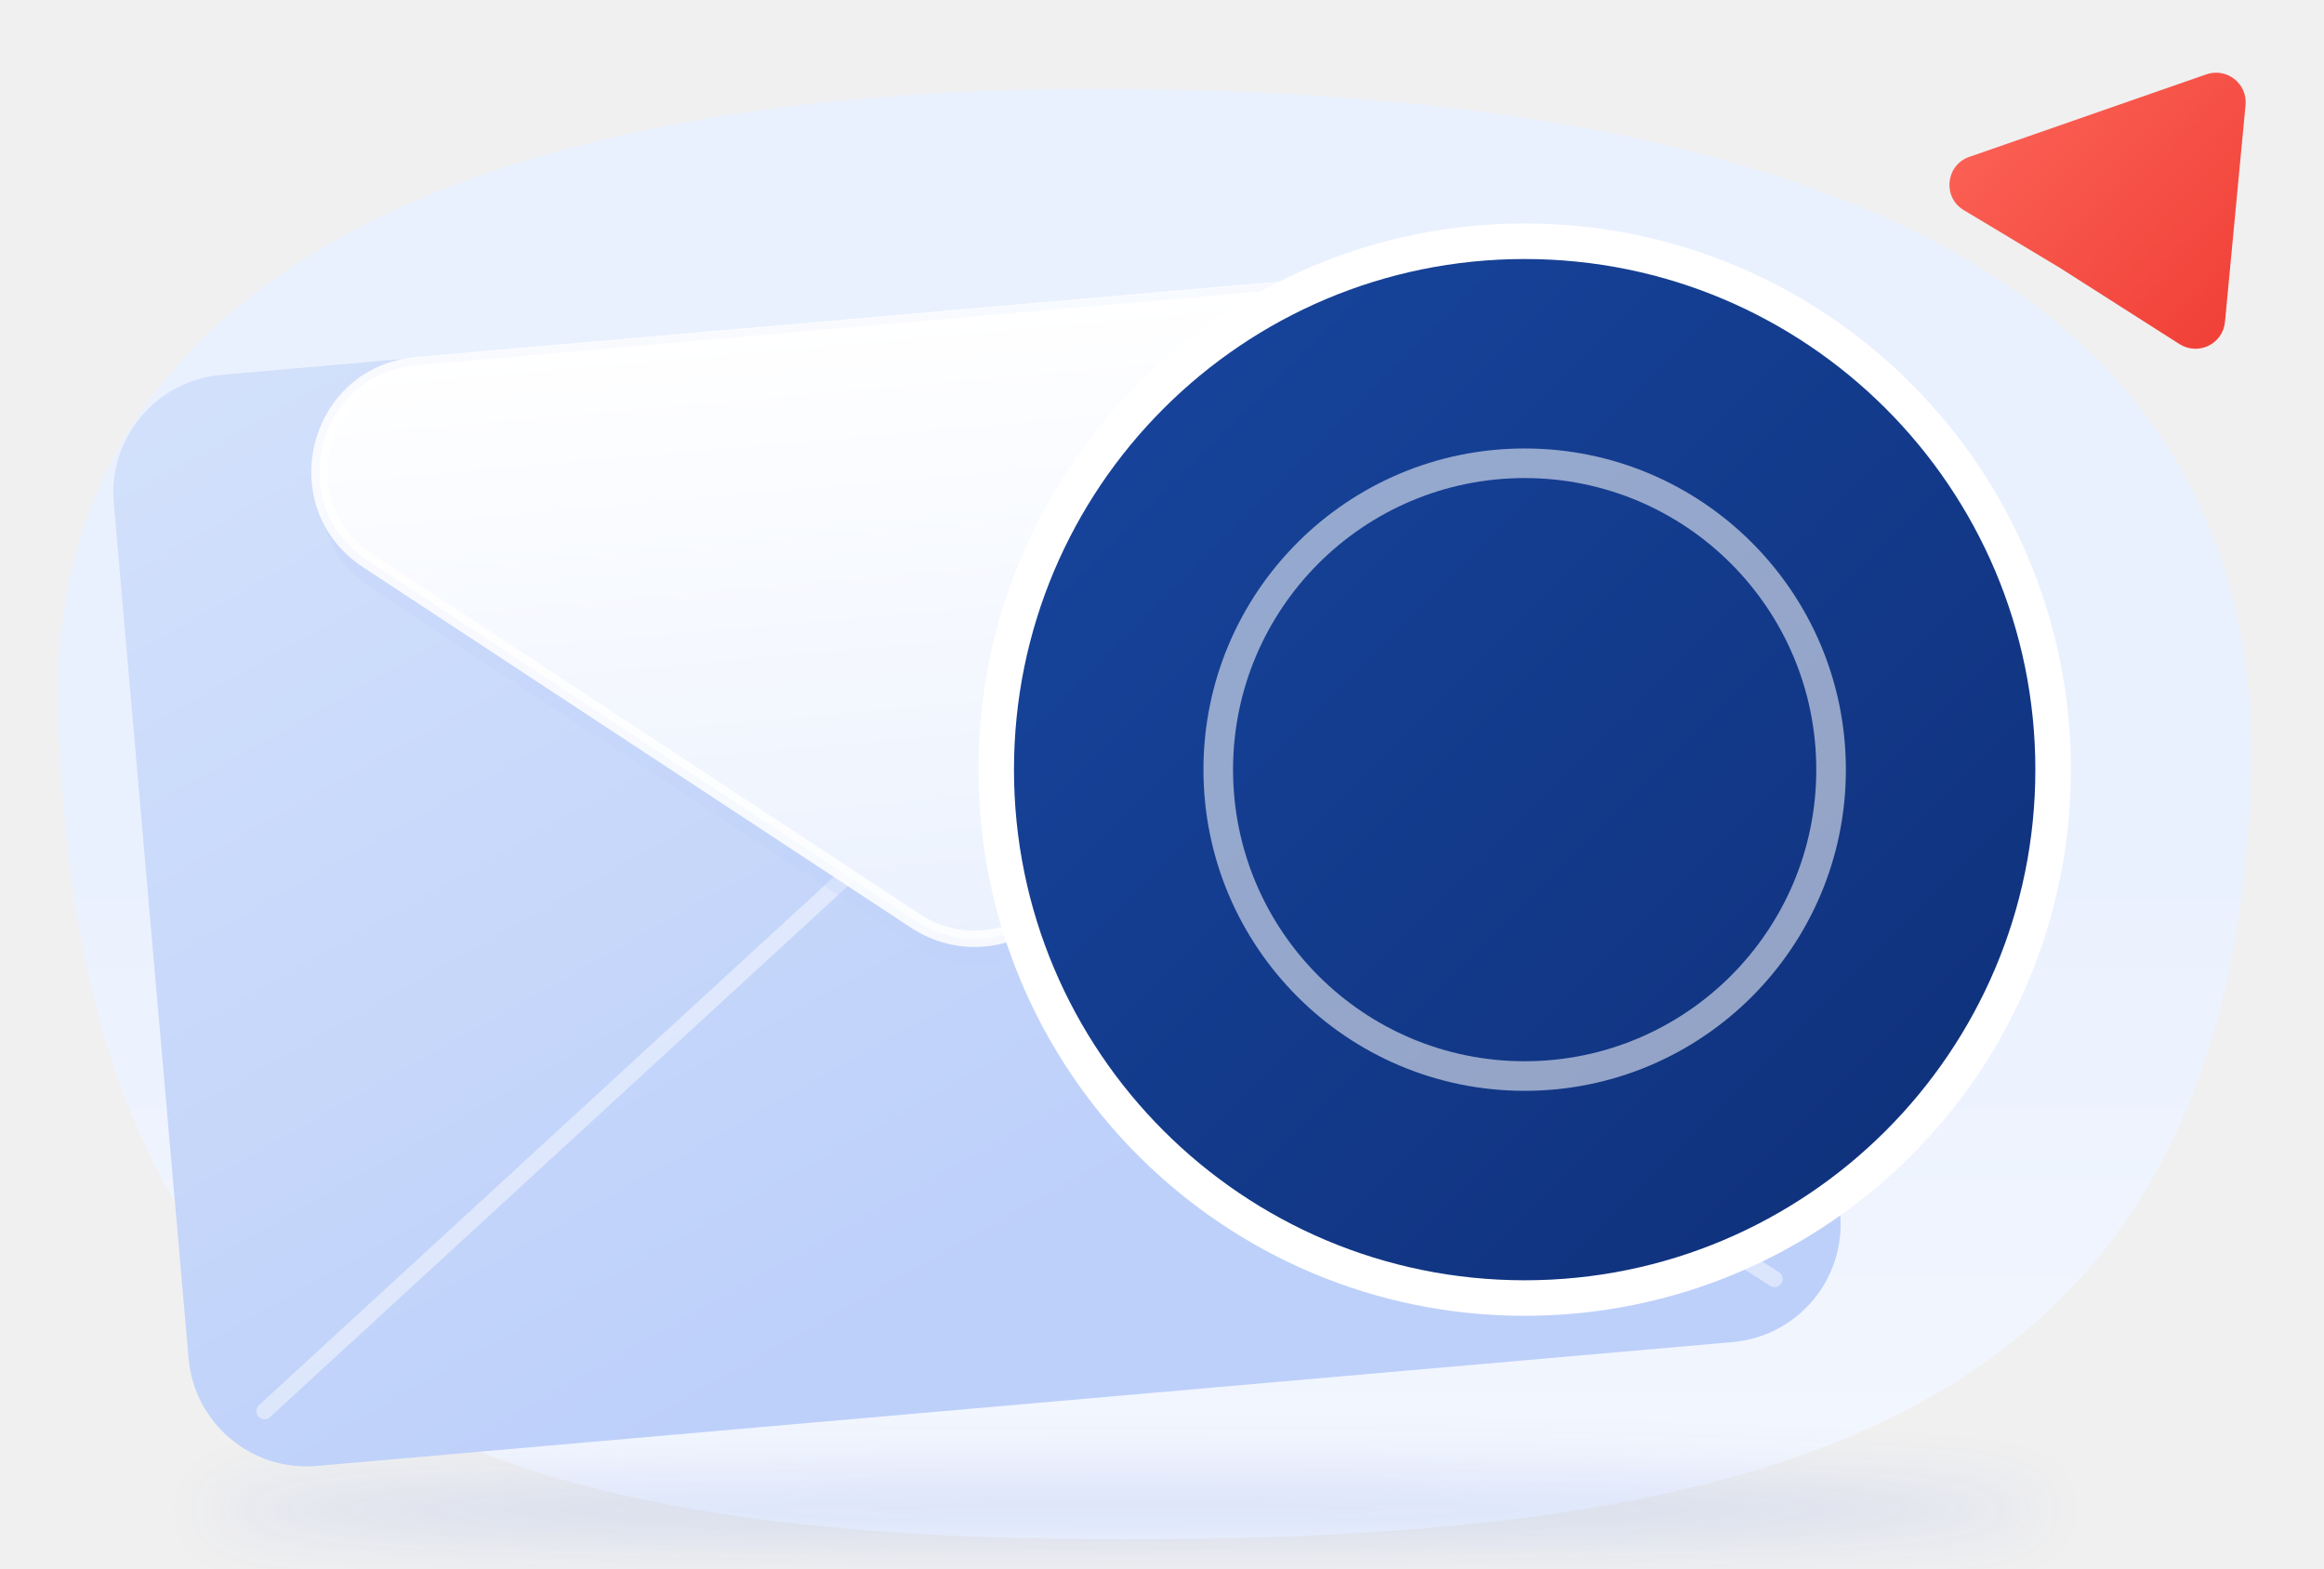
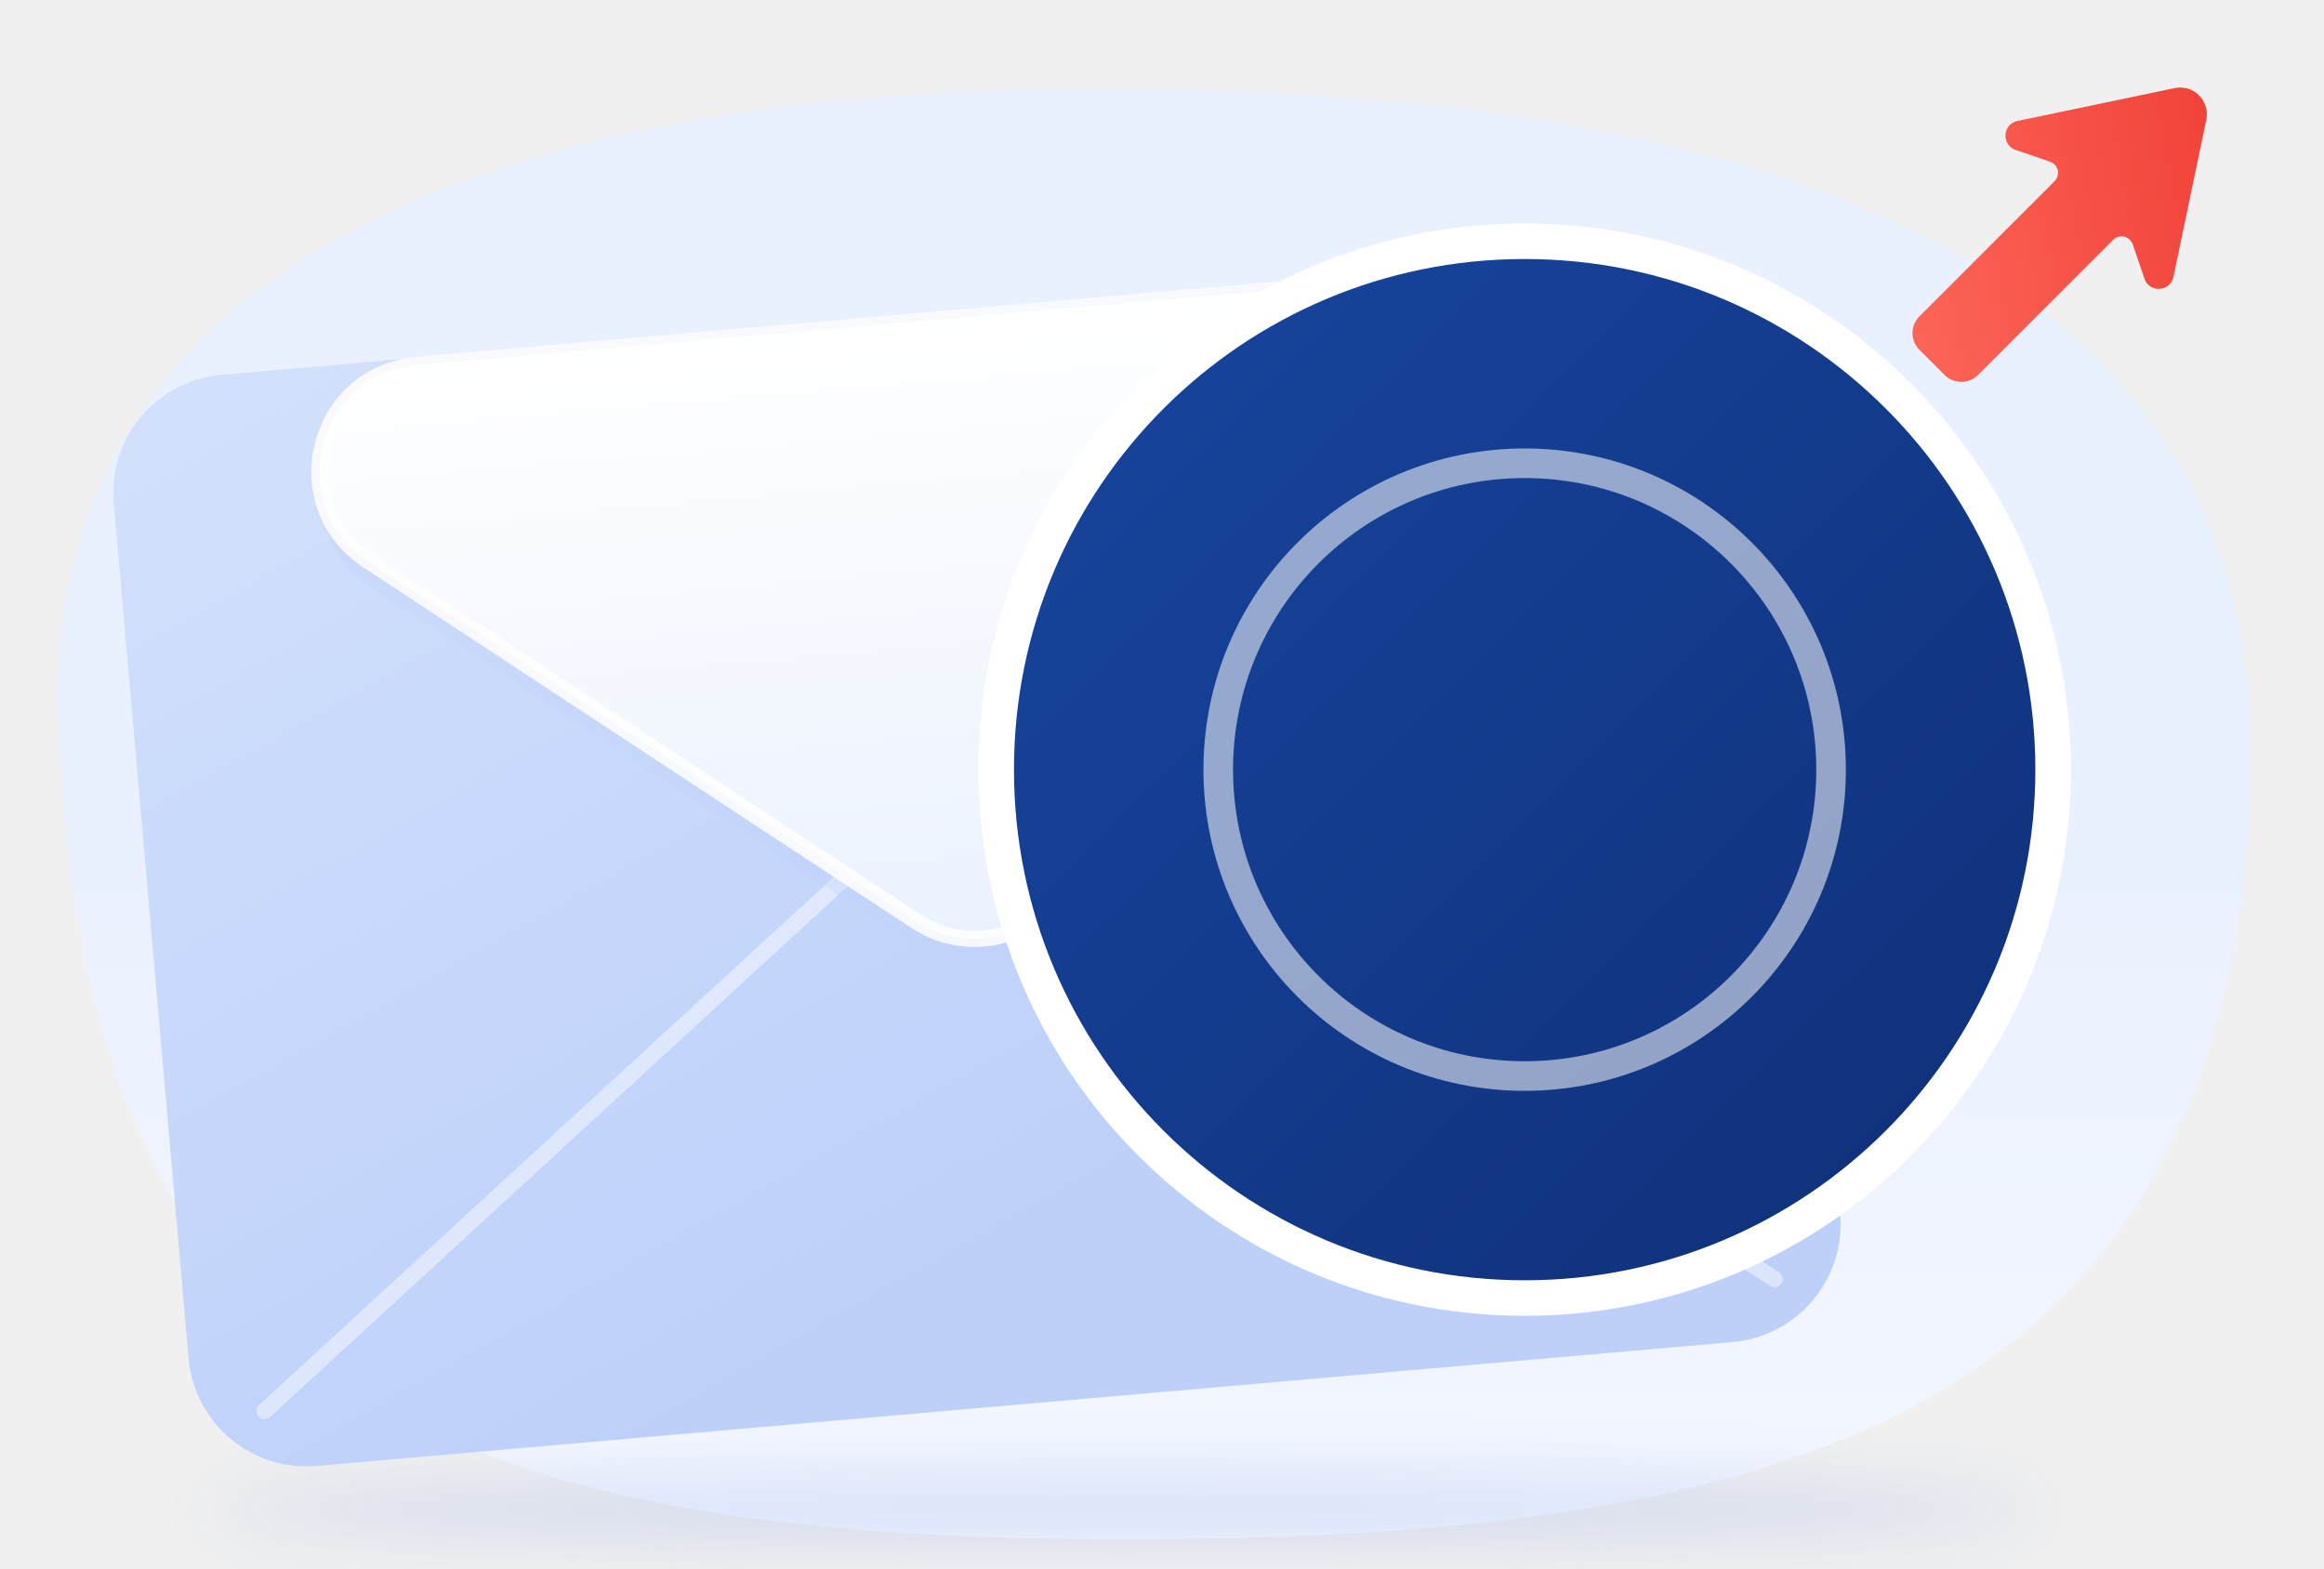
<svg xmlns="http://www.w3.org/2000/svg" viewBox="0 0 157 106" width="157" height="106">
  <defs>
    <filter id="sfuma-ombra" filterUnits="userSpaceOnUse" x="0" y="0" width="157" height="106">
      <feGaussianBlur stdDeviation="2" />
    </filter>
    <filter id="sfuma-alone" filterUnits="userSpaceOnUse" x="0" y="0" width="157" height="106">
      <feGaussianBlur stdDeviation="5" />
    </filter>
    <filter id="sfuma-lieve" filterUnits="userSpaceOnUse" x="0" y="0" width="157" height="106">
      <feGaussianBlur stdDeviation="0.8" />
    </filter>
    <linearGradient id="nuvola-fondo" gradientUnits="userSpaceOnUse" x1="0" y1="0" x2="0" y2="106">
      <stop offset="0" stop-color="#EAF1FE" />
      <stop offset="0.55" stop-color="#EAF1FE" />
      <stop offset="1" stop-color="#F4F7FE" />
    </linearGradient>
    <linearGradient id="busta-corpo-luce" gradientUnits="userSpaceOnUse" x1="-56" y1="-37" x2="-22.4" y2="37">
      <stop offset="0" stop-color="#D3E1FB" />
      <stop offset="1" stop-color="#BDD0FA" />
    </linearGradient>
    <linearGradient id="busta-aletta-luce" gradientUnits="userSpaceOnUse" x1="0" y1="-37" x2="0" y2="7.4">
      <stop offset="0" stop-color="#FFFFFF" />
      <stop offset="1" stop-color="#EAF1FE" />
    </linearGradient>
    <linearGradient id="sigillo-luce" gradientUnits="userSpaceOnUse" x1="68.5" y1="17.5" x2="137.5" y2="86.5">
      <stop offset="0" stop-color="#17469F" />
      <stop offset="1" stop-color="#0F2F78" />
    </linearGradient>
-     <linearGradient id="freccia-luce" gradientUnits="userSpaceOnUse" x1="128" y1="3" x2="152" y2="26">
+     <linearGradient id="freccia-luce" gradientUnits="userSpaceOnUse" x1="-12" y1="-9" x2="14" y2="9">
      <stop offset="0" stop-color="#FF6B5E" />
      <stop offset="1" stop-color="#EF3B33" />
    </linearGradient>
  </defs>
  <g id="nuvola" fill="url(#nuvola-fondo)">
    <path d="M4 50 C2 20 30 6 74 6 C120 6 154 18 152 54 C150 96 120 104 76 104 C30 104 6 94 4 50 Z" />
  </g>
  <ellipse id="ombra" cx="76" cy="102" rx="62" ry="2.5" fill="#1D4ED8" opacity="0.12" filter="url(#sfuma-ombra)" />
  <g id="busta" transform="translate(66 58) rotate(-5)">
    <path id="busta-corpo" d="M-48 -37 L48 -37 C52.42 -37 56 -33.42 56 -29 L56 29 C56 33.42 52.42 37 48 37 L-48 37 C-52.42 37 -56 33.42 -56 29 L-56 -29 C-56 -33.42 -52.42 -37 -48 -37 Z" fill="url(#busta-corpo-luce)" />
    <path id="busta-pieghe" d="M-51.2 33 L-4.48 -2.96 M51.2 33 L4.48 -2.96" stroke="#FFFFFF" stroke-opacity="0.45" stroke-width="1.1" stroke-linecap="round" fill="none" />
    <path id="busta-aletta-ombra" d="M-39.26 -23.65 L-4.47 3.87 C-1.85 5.94 1.85 5.94 4.47 3.87 L39.26 -23.65 C44.61 -27.89 41.62 -36.5 34.79 -36.5 L-34.79 -36.5 C-41.62 -36.5 -44.61 -27.89 -39.26 -23.65 Z" transform="translate(0 1.8)" fill="#BDD0FA" opacity="0.28" />
    <path id="busta-aletta" d="M-39.26 -23.65 L-4.47 3.87 C-1.85 5.94 1.85 5.94 4.47 3.87 L39.26 -23.65 C44.61 -27.89 41.62 -36.5 34.79 -36.5 L-34.79 -36.5 C-41.62 -36.5 -44.61 -27.89 -39.26 -23.65 Z" fill="url(#busta-aletta-luce)" stroke="#FFFFFF" stroke-opacity="0.85" stroke-width="1.1" stroke-linejoin="round" />
  </g>
  <g id="sigillo">
    <circle id="sigillo-alone" cx="103" cy="52" r="36.9" fill="#FFFFFF" />
    <circle id="sigillo-disco" cx="103" cy="52" r="34.5" fill="url(#sigillo-luce)" />
    <circle id="sigillo-segnaposto" cx="103" cy="52" r="20.7" fill="none" stroke="#FFFFFF" stroke-opacity="0.55" stroke-width="2" />
  </g>
-   <path id="freccia-invio" d="M149.06 5.02 L133.04 10.6 C131.44 11.15 131.21 13.33 132.67 14.2 L138.98 17.99 C138.99 18 139.01 18 139.02 18.01 L147.24 23.25 C148.51 24.05 150.17 23.24 150.31 21.75 L151.7 7.1 C151.84 5.65 150.43 4.55 149.06 5.02 Z" fill="url(#freccia-luce)" />
+   <path id="freccia-invio" transform="translate(139 16) rotate(-45)" d="M12.7 -1.51 L3.62 -7.45 C2.76 -8.02 1.69 -7.08 2.15 -6.15 L3.23 -3.95 C3.49 -3.42 3.11 -2.8 2.51 -2.8 L-10.4 -2.8 C-11.28 -2.8 -12 -2.08 -12 -1.2 L-12 1.2 C-12 2.08 -11.28 2.8 -10.4 2.8 L2.51 2.8 C3.11 2.8 3.49 3.42 3.23 3.95 L2.15 6.15 C1.69 7.08 2.76 8.02 3.62 7.45 L12.7 1.51 C13.79 0.79 13.79 -0.79 12.7 -1.51 Z" fill="url(#freccia-luce)" />
</svg>
